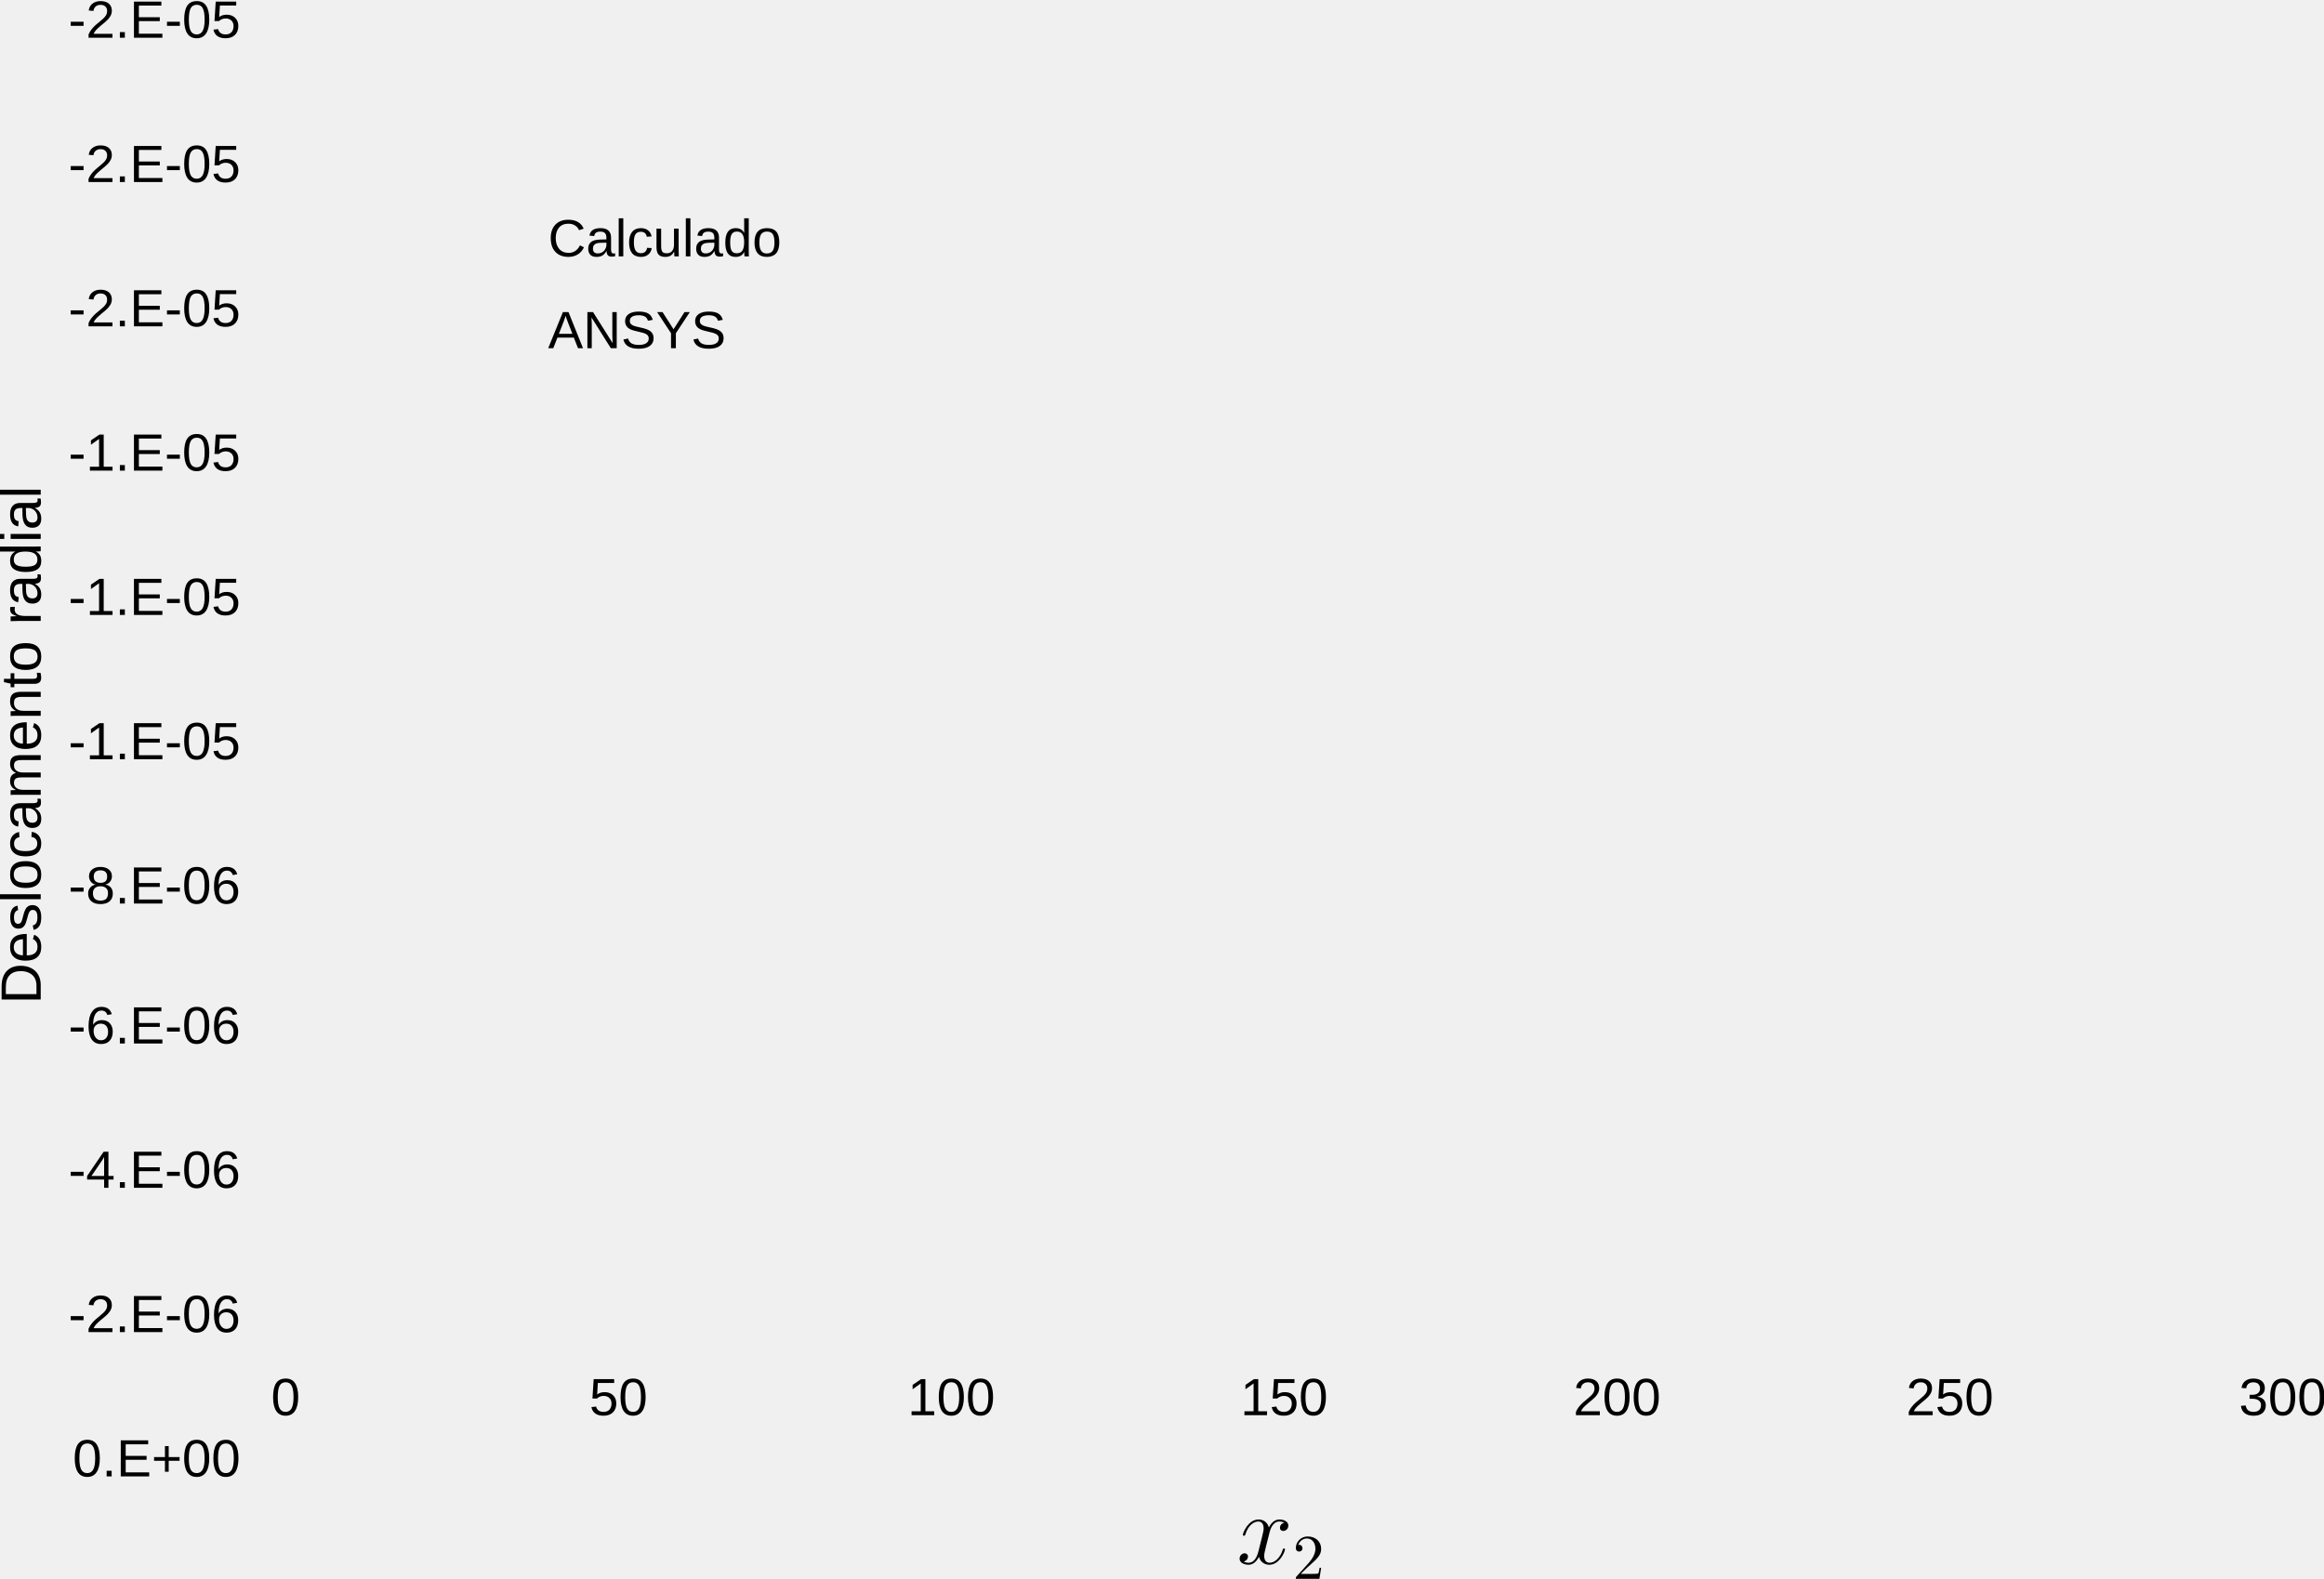
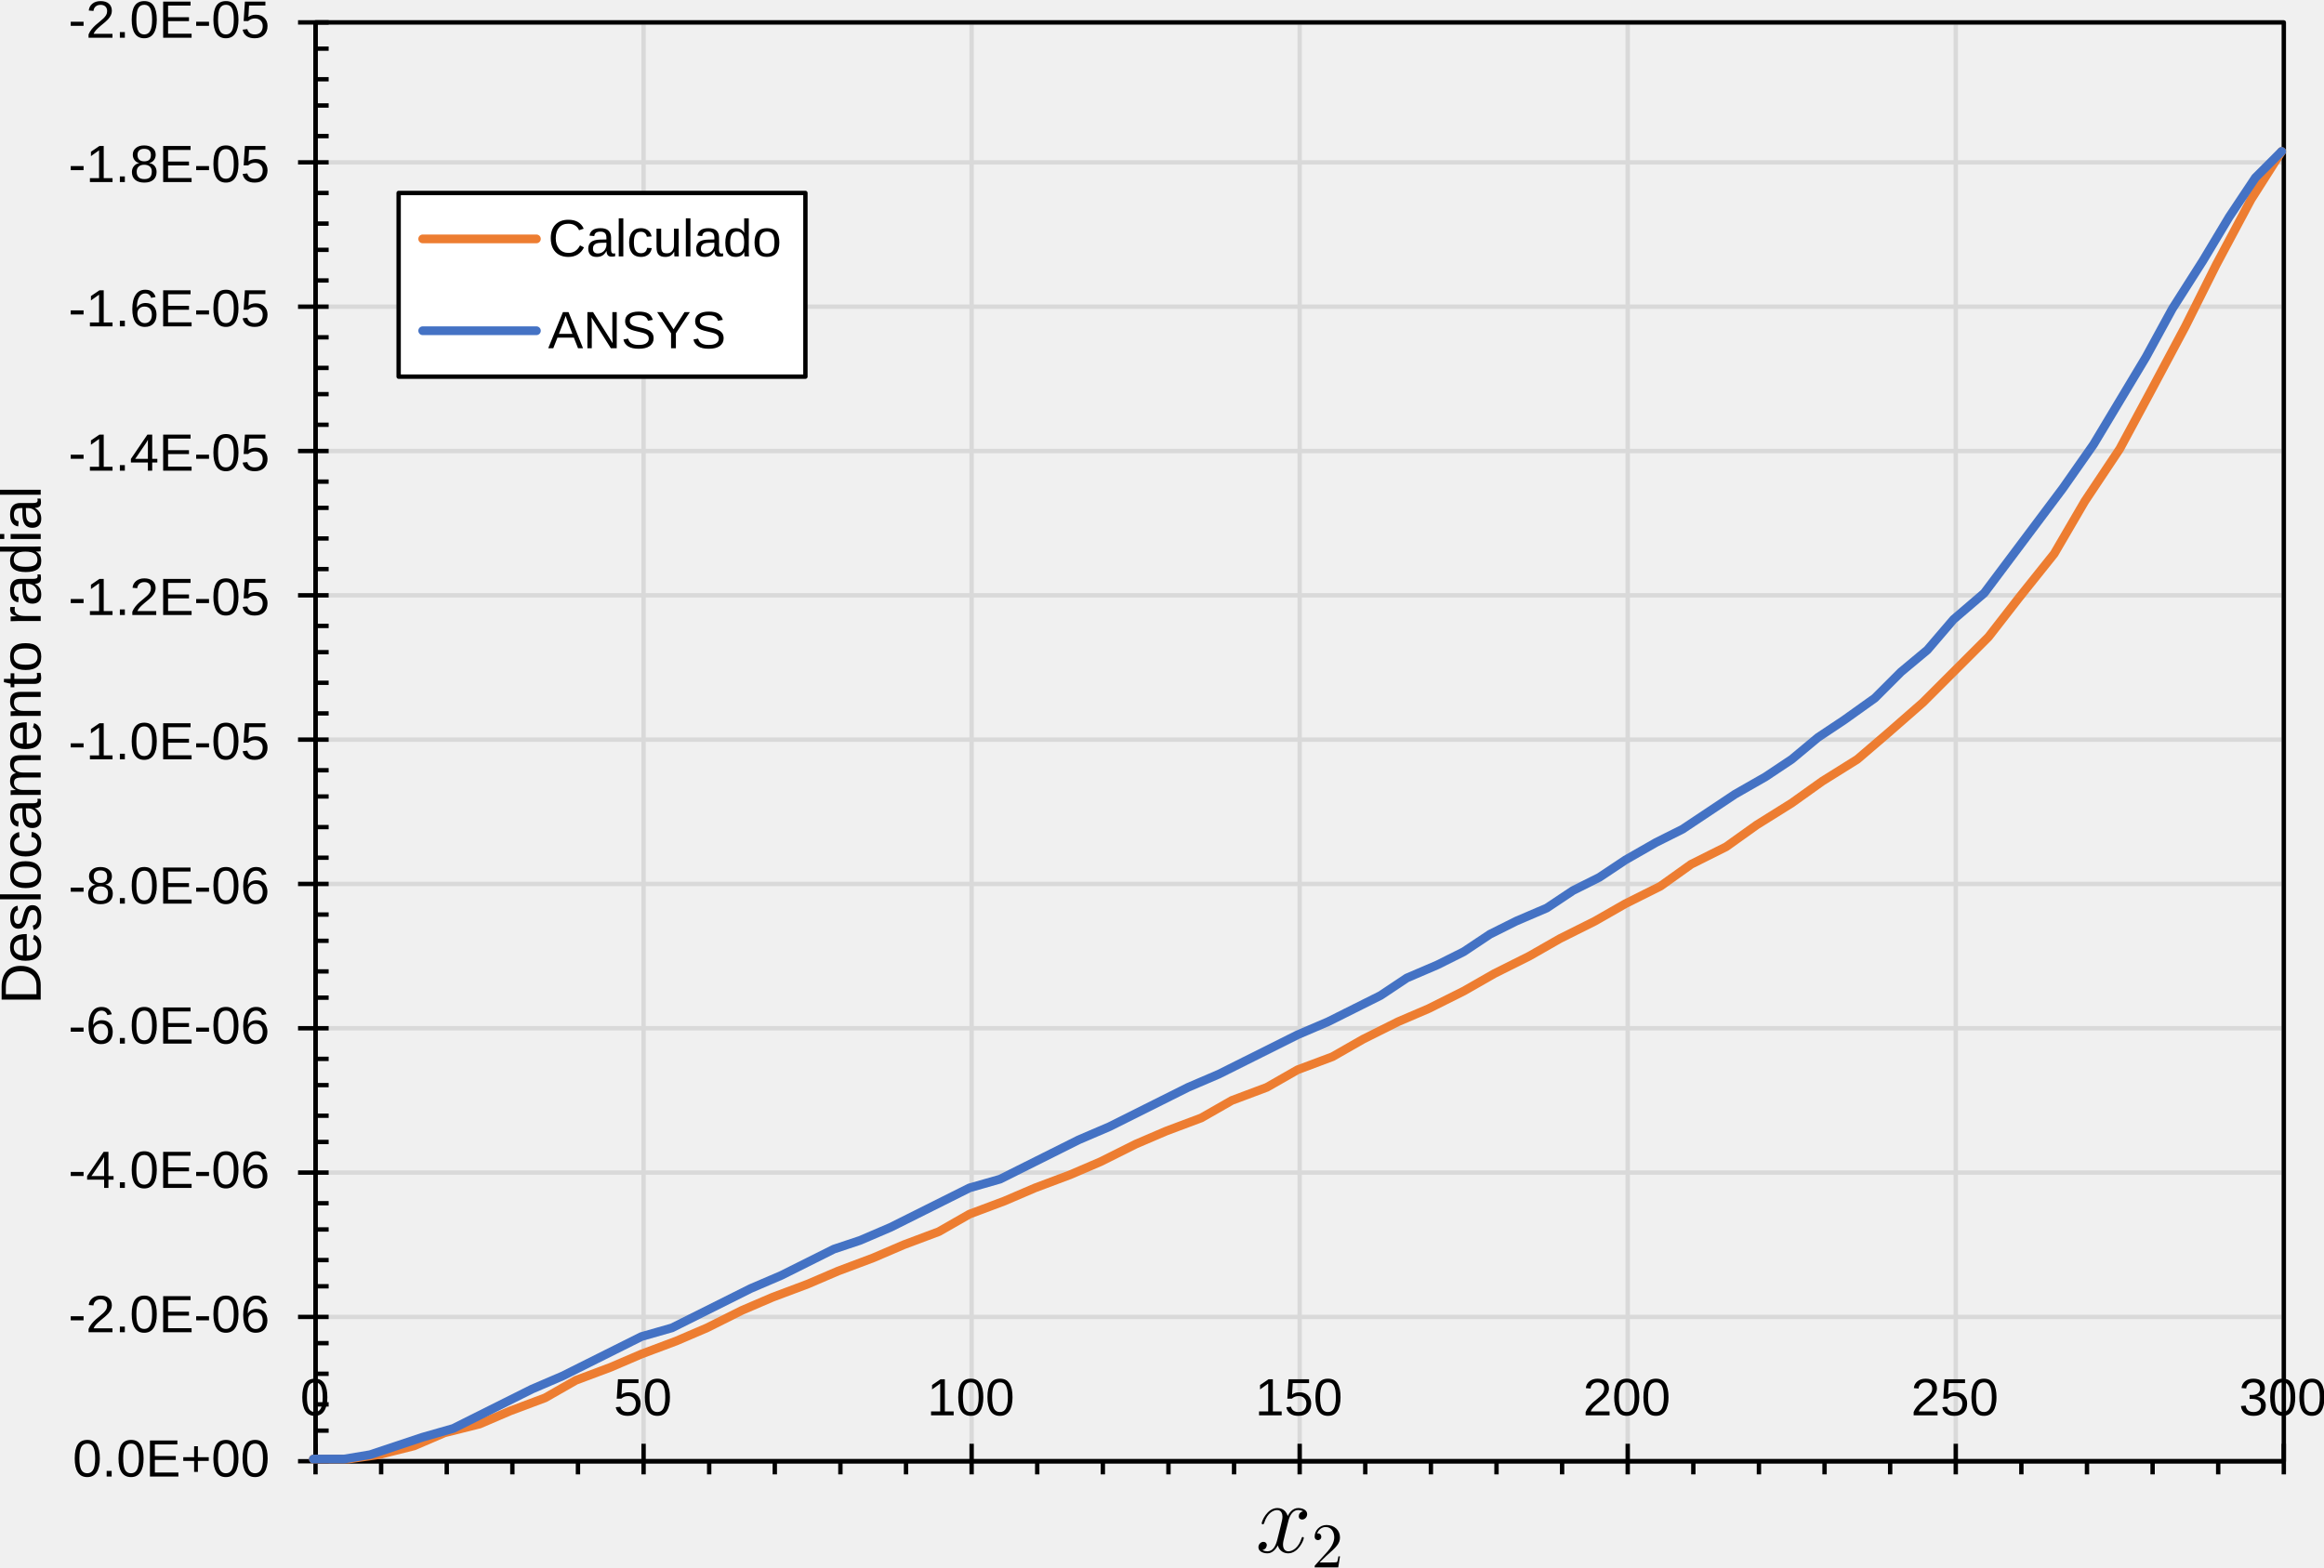
- <svg xmlns="http://www.w3.org/2000/svg" width="140.58mm" height="95.527mm" viewBox="0 0 140.58 95.527" version="1.1" id="svg1173">
+ <svg xmlns="http://www.w3.org/2000/svg" width="140.58mm" height="94.826mm" viewBox="0 0 140.58 94.826" version="1.1" id="svg1173">
  <defs id="defs1170">
    <clipPath clipPathUnits="userSpaceOnUse" id="clipPath1588">
      <g id="g1592" transform="matrix(3.779528,0,0,3.779528,801.3362,-426.5753)">
        <rect x="8.378" y="112.865" width="150.019" height="100.013" id="rect1590" style="stroke-width:0.265" />
      </g>
    </clipPath>
    <clipPath clipPathUnits="userSpaceOnUse" id="clipPath1594">
      <g id="g1598" transform="matrix(3.779528,0,0,3.779528,801.3362,-426.5753)">
        <rect x="8.378" y="112.865" width="150.019" height="100.013" id="rect1596" style="stroke-width:0.265" />
      </g>
    </clipPath>
    <clipPath clipPathUnits="userSpaceOnUse" id="clipPath1600">
      <g id="g1604" transform="matrix(3.779528,0,0,3.779528,801.3362,-426.5753)">
        <rect x="8.378" y="112.865" width="150.019" height="100.013" id="rect1602" style="stroke-width:0.265" />
      </g>
    </clipPath>
    <clipPath clipPathUnits="userSpaceOnUse" id="clipPath1606">
      <g id="g1610" transform="matrix(3.779528,0,0,3.779528,801.3362,-426.5753)">
        <rect x="8.378" y="112.865" width="150.019" height="100.013" id="rect1608" style="stroke-width:0.265" />
      </g>
    </clipPath>
    <clipPath clipPathUnits="userSpaceOnUse" id="clipPath1612">
      <g id="g1616" transform="matrix(3.779528,0,0,3.779528,801.3362,-426.5753)">
        <rect x="8.378" y="112.865" width="150.019" height="100.013" id="rect1614" style="stroke-width:0.265" />
      </g>
    </clipPath>
    <clipPath clipPathUnits="userSpaceOnUse" id="clipPath1618">
      <g id="g1622" transform="matrix(3.779528,0,0,3.779528,801.3362,-426.5753)">
        <rect x="8.378" y="112.865" width="150.019" height="100.013" id="rect1620" style="stroke-width:0.265" />
      </g>
    </clipPath>
    <clipPath clipPathUnits="userSpaceOnUse" id="clipPath1624">
      <g id="g1628" transform="matrix(3.779528,0,0,3.779528,801.3362,-426.5753)">
        <rect x="8.378" y="112.865" width="150.019" height="100.013" id="rect1626" style="stroke-width:0.265" />
      </g>
    </clipPath>
    <clipPath clipPathUnits="userSpaceOnUse" id="clipPath1630">
      <g id="g1634" transform="matrix(3.779528,0,0,3.779528,801.3362,-426.5753)">
        <rect x="8.378" y="112.865" width="150.019" height="100.013" id="rect1632" style="stroke-width:0.265" />
      </g>
    </clipPath>
    <clipPath clipPathUnits="userSpaceOnUse" id="clipPath1636">
      <g id="g1640" transform="matrix(3.779528,0,0,3.779528,801.3362,-426.5753)">
        <rect x="8.378" y="112.865" width="150.019" height="100.013" id="rect1638" style="stroke-width:0.265" />
      </g>
    </clipPath>
    <clipPath clipPathUnits="userSpaceOnUse" id="clipPath1642">
      <g id="g1646" transform="matrix(3.779528,0,0,3.779528,801.3362,-426.5753)">
        <rect x="8.378" y="112.865" width="150.019" height="100.013" id="rect1644" style="stroke-width:0.265" />
      </g>
    </clipPath>
    <clipPath clipPathUnits="userSpaceOnUse" id="clipPath1648">
      <g id="g1652" transform="matrix(3.779528,0,0,3.779528,801.3362,-426.5753)">
        <rect x="8.378" y="112.865" width="150.019" height="100.013" id="rect1650" style="stroke-width:0.265" />
      </g>
    </clipPath>
    <clipPath clipPathUnits="userSpaceOnUse" id="clipPath1654">
      <g id="g1658" transform="matrix(3.779528,0,0,3.779528,801.3362,-426.5753)">
        <rect x="8.378" y="112.865" width="150.019" height="100.013" id="rect1656" style="stroke-width:0.265" />
      </g>
    </clipPath>
    <clipPath clipPathUnits="userSpaceOnUse" id="clipPath1660">
      <g id="g1664">
        <rect x="8.378" y="112.865" width="150.019" height="100.013" id="rect1662" style="stroke-width:0.265" />
      </g>
    </clipPath>
    <clipPath id="clipPath4171">
      <path clip-rule="nonzero" d="m 240,14 h 5 v 7.711 h -5 z m 0,0" id="path8986" />
    </clipPath>
  </defs>
-   <g id="layer1" transform="translate(-13.76499,-120.6369)">
-     <g id="g1303" transform="matrix(0.2645833,0,0,0.2645833,-212.0202,112.8647)" clip-path="url(#clipPath1654)">
-       <path d="m 918.5,34.5 h 457 m -457,32 h 457 m -457,33 h 457 M 918.5,132.5 h 457 m -457,33 h 457 m -457,33 h 457 m -457,33 h 457 m -457,33 h 457 m -457,33 h 457 m -457,33 h 457" stroke="#d9d9d9" stroke-linejoin="round" stroke-miterlimit="10" fill="none" id="path1301" />
-     </g>
-     <g id="g1307" transform="matrix(0.2645833,0,0,0.2645833,-212.0202,112.8647)" clip-path="url(#clipPath1648)">
-       <path d="M 994.5,34.5 V 363.5 m 76,-329 V 363.5 m 76,-329 V 363.5 m 77,-329 V 363.5 m 76,-329 V 363.5 m 76,-329 V 363.5" stroke="#d9d9d9" stroke-linejoin="round" stroke-miterlimit="10" fill="none" id="path1305" />
-     </g>
-     <g id="g1311" transform="matrix(0.2645833,0,0,0.2645833,-212.0202,112.8647)" clip-path="url(#clipPath1642)">
-       <rect x="918.5" y="34.5" width="457" height="329" stroke="#000000" stroke-linejoin="round" stroke-miterlimit="10" fill="none" id="rect1309" />
-     </g>
-     <g id="g1315" transform="matrix(0.2645833,0,0,0.2645833,-212.0202,112.8647)" clip-path="url(#clipPath1636)">
-       <path d="M 918.5,34.5 V 363.5" stroke="#000000" stroke-linejoin="round" stroke-miterlimit="10" fill="none" fill-rule="evenodd" id="path1313" />
-     </g>
-     <g id="g1319" transform="matrix(0.2645833,0,0,0.2645833,-212.0202,112.8647)" clip-path="url(#clipPath1630)">
-       <path d="m 918.5,34.5 h 3 m -3,6 h 3 m -3,7 h 3 m -3,6 h 3 m -3,7 h 3 m -3,6 h 3 m -3,7 h 3 m -3,7 h 3 m -3,6 h 3 m -3,7 h 3 m -3,6 h 3 m -3,7 h 3 m -3,7 h 3 m -3,6 h 3 m -3,7 h 3 m -3,6 h 3 m -3,7 h 3 m -3,6 h 3 m -3,7 h 3 m -3,7 h 3 m -3,6 h 3 m -3,7 h 3 m -3,6 h 3 m -3,7 h 3 m -3,7 h 3 m -3,6 h 3 m -3,7 h 3 m -3,6 h 3 m -3,7 h 3 m -3,7 h 3 m -3,6 h 3 m -3,7 h 3 m -3,6 h 3 m -3,7 h 3 m -3,6 h 3 m -3,7 h 3 m -3,7 h 3 m -3,6 h 3 m -3,7 h 3 m -3,6 h 3 m -3,7 h 3 m -3,7 h 3 m -3,6 h 3 m -3,7 h 3 m -3,6 h 3 m -3,7 h 3 m -3,6 h 3 m -3,7 h 3 m -3,7 h 3 m -3,6 h 3 m -3,7 h 3 m -6,-329 h 7 m -7,32 h 7 m -7,33 h 7 m -7,33 h 7 m -7,33 h 7 m -7,33 h 7 m -7,33 h 7 m -7,33 h 7 m -7,33 h 7 m -7,33 h 7 m -7,33 h 7" stroke="#000000" stroke-linejoin="round" stroke-miterlimit="10" fill="none" id="path1317" />
-     </g>
-     <g id="g1323" transform="matrix(0.2645833,0,0,0.2645833,-212.0202,112.8647)" clip-path="url(#clipPath1624)">
-       <path d="m 918.5,363.5 h 457" stroke="#000000" stroke-linejoin="round" stroke-miterlimit="10" fill="none" fill-rule="evenodd" id="path1321" />
-     </g>
-     <g id="g1327" transform="matrix(0.2645833,0,0,0.2645833,-212.0202,112.8647)" clip-path="url(#clipPath1618)">
-       <path d="m 918.5,363.5 v 3 m 15,-3 v 3 m 16,-3 v 3 m 15,-3 v 3 m 15,-3 v 3 m 15,-3 v 3 m 15,-3 v 3 m 16,-3 v 3 m 15,-3 v 3 m 15,-3 v 3 m 15,-3 v 3 m 16,-3 v 3 m 15,-3 v 3 m 15,-3 v 3 m 15,-3 v 3 m 15,-3 v 3 m 16,-3 v 3 m 15,-3 v 3 m 15,-3 v 3 m 15,-3 v 3 m 16,-3 v 3 m 15,-3 v 3 m 15,-3 v 3 m 15,-3 v 3 m 15,-3 v 3 m 16,-3 v 3 m 15,-3 v 3 m 15,-3 v 3 m 15,-3 v 3 m 16,-3 v 3 m 15,-3 v 3 m -457,-7 v 7 m 76,-7 v 7 m 76,-7 v 7 m 76,-7 v 7 m 77,-7 v 7 m 76,-7 v 7 m 76,-7 v 7" stroke="#000000" stroke-linejoin="round" stroke-miterlimit="10" fill="none" id="path1325" />
-     </g>
-     <g id="g1331" transform="matrix(0.2645833,0,0,0.2645833,-212.0202,112.8647)" clip-path="url(#clipPath1612)">
-       <path d="m 919,363 h 7 l 8,-1 7,-2 8,-3 8,-2 7,-3 8,-3 8,-4 7,-3 8,-3 7,-3 8,-3 8,-4 7,-3 8,-3 7,-3 8,-3 8,-3 7,-3 8,-4 7,-3 8,-3 8,-3 7,-3 8,-4 8,-3 7,-3 8,-4 7,-3 8,-4 8,-3 7,-4 8,-4 7,-3 8,-4 8,-4 7,-4 8,-4 7,-4 8,-4 8,-4 7,-5 8,-4 7,-5 8,-5 8,-5 7,-5 8,-6 8,-7 7,-7 8,-8 7,-9 8,-10 8,-12 7,-12 8,-13 7,-15 8,-14 8,-15 7,-11" stroke="#ed7d31" stroke-width="2" stroke-linecap="round" stroke-linejoin="round" stroke-miterlimit="10" fill="none" id="path1329" />
-     </g>
-     <g id="g1335" transform="matrix(0.2645833,0,0,0.2645833,-212.0202,112.8647)" clip-path="url(#clipPath1606)">
-       <path d="m 919,363 h 6 l 6,-1 7,-2 6,-2 6,-2 7,-3 6,-3 6,-3 7,-3 6,-3 6,-3 7,-3 6,-2 6,-3 7,-3 6,-3 6,-3 7,-3 6,-3 6,-2 7,-3 6,-3 7,-3 6,-3 6,-2 7,-3 6,-3 6,-3 7,-3 6,-3 6,-3 7,-3 6,-3 6,-3 7,-3 6,-3 6,-3 7,-3 6,-3 6,-4 7,-3 6,-3 6,-4 7,-3 6,-3 6,-4 7,-3 6,-4 6,-4 7,-3 6,-4 6,-4 7,-4 6,-4 6,-5 7,-4 6,-5 6,-6 7,-5 6,-7 6,-6 7,-8 6,-8 7,-8 6,-10 6,-10 7,-10 6,-11 6,-11 7,-10 6,-9 6,-6" stroke="#4472c4" stroke-width="2" stroke-linecap="round" stroke-linejoin="round" stroke-miterlimit="10" fill="none" id="path1333" />
-     </g>
-     <g id="g1339" transform="matrix(0.2645833,0,0,0.2645833,-212.0202,112.8647)">
-       <text font-family="Arial, Arial_MSFontService, sans-serif" font-weight="400" font-size="12px" transform="translate(869,38)" id="text1337">-2.E-05</text>
-     </g>
-     <g id="g1343" transform="matrix(0.2645833,0,0,0.2645833,-212.0202,112.8647)">
-       <text font-family="Arial, Arial_MSFontService, sans-serif" font-weight="400" font-size="12px" transform="translate(869,71)" id="text1341">-2.E-05</text>
-     </g>
-     <g id="g1347" transform="matrix(0.2645833,0,0,0.2645833,-212.0202,112.8647)">
-       <text font-family="Arial, Arial_MSFontService, sans-serif" font-weight="400" font-size="12px" transform="translate(869,104)" id="text1345">-2.E-05</text>
-     </g>
-     <g id="g1351" transform="matrix(0.2645833,0,0,0.2645833,-212.0202,112.8647)">
-       <text font-family="Arial, Arial_MSFontService, sans-serif" font-weight="400" font-size="12px" transform="translate(869,137)" id="text1349">-1.E-05</text>
-     </g>
-     <g id="g1355" transform="matrix(0.2645833,0,0,0.2645833,-212.0202,112.8647)">
-       <text font-family="Arial, Arial_MSFontService, sans-serif" font-weight="400" font-size="12px" transform="translate(869,170)" id="text1353">-1.E-05</text>
-     </g>
-     <g id="g1359" transform="matrix(0.2645833,0,0,0.2645833,-212.0202,112.8647)">
-       <text font-family="Arial, Arial_MSFontService, sans-serif" font-weight="400" font-size="12px" transform="translate(869,203)" id="text1357">-1.E-05</text>
-     </g>
-     <g id="g1363" transform="matrix(0.2645833,0,0,0.2645833,-212.0202,112.8647)">
-       <text font-family="Arial, Arial_MSFontService, sans-serif" font-weight="400" font-size="12px" transform="translate(869,236)" id="text1361">-8.E-06</text>
-     </g>
-     <g id="g1367" transform="matrix(0.2645833,0,0,0.2645833,-212.0202,112.8647)">
-       <text font-family="Arial, Arial_MSFontService, sans-serif" font-weight="400" font-size="12px" transform="translate(869,268)" id="text1365">-6.E-06</text>
-     </g>
-     <g id="g1371" transform="matrix(0.2645833,0,0,0.2645833,-212.0202,112.8647)">
-       <text font-family="Arial, Arial_MSFontService, sans-serif" font-weight="400" font-size="12px" transform="translate(869,301)" id="text1369">-4.E-06</text>
-     </g>
-     <g id="g1375" transform="matrix(0.2645833,0,0,0.2645833,-212.0202,112.8647)">
-       <text font-family="Arial, Arial_MSFontService, sans-serif" font-weight="400" font-size="12px" transform="translate(869,334)" id="text1373">-2.E-06</text>
-     </g>
-     <g id="g1379" transform="matrix(0.2645833,0,0,0.2645833,-212.0202,112.8647)">
-       <text font-family="Arial, Arial_MSFontService, sans-serif" font-weight="400" font-size="12px" transform="translate(869.98,367)" id="text1377">0.E+00</text>
-     </g>
-     <g id="g1383" transform="matrix(0.2645833,0,0,0.2645833,-212.0202,112.8647)">
-       <text font-family="Arial, Arial_MSFontService, sans-serif" font-weight="400" font-size="12px" transform="translate(915.33,353)" id="text1381">0</text>
-     </g>
-     <g id="g1387" transform="matrix(0.2645833,0,0,0.2645833,-212.0202,112.8647)">
-       <text font-family="Arial, Arial_MSFontService, sans-serif" font-weight="400" font-size="12px" transform="translate(988.091,353)" id="text1385">50</text>
-     </g>
-     <g id="g1391" transform="matrix(0.2645833,0,0,0.2645833,-212.0202,112.8647)">
-       <text font-family="Arial, Arial_MSFontService, sans-serif" font-weight="400" font-size="12px" transform="translate(1060.85,353)" id="text1389">100</text>
-     </g>
-     <g id="g1395" transform="matrix(0.2645833,0,0,0.2645833,-212.0202,112.8647)">
-       <text font-family="Arial, Arial_MSFontService, sans-serif" font-weight="400" font-size="12px" transform="translate(1136.95,353)" id="text1393">150</text>
-     </g>
-     <g id="g1399" transform="matrix(0.2645833,0,0,0.2645833,-212.0202,112.8647)">
-       <text font-family="Arial, Arial_MSFontService, sans-serif" font-weight="400" font-size="12px" transform="translate(1213.05,353)" id="text1397">200</text>
-     </g>
-     <g id="g1403" transform="matrix(0.2645833,0,0,0.2645833,-212.0202,112.8647)">
-       <text font-family="Arial, Arial_MSFontService, sans-serif" font-weight="400" font-size="12px" transform="translate(1289.14,353)" id="text1401">250</text>
-     </g>
-     <g id="g1407" transform="matrix(0.2645833,0,0,0.2645833,-212.0202,112.8647)">
-       <text font-family="Arial, Arial_MSFontService, sans-serif" font-weight="400" font-size="12px" transform="translate(1365.24,353)" id="text1405">300</text>
-     </g>
-     <g id="g1411" transform="matrix(0.2645833,0,0,0.2645833,-212.0202,112.8647)">
-       <text font-family="Arial, Arial_MSFontService, sans-serif" font-weight="400" font-size="13px" transform="rotate(-90,560.8335,-301.8335)" id="text1409">Deslocamento radial</text>
-     </g>
-     <g id="g1419" transform="matrix(0.2645833,0,0,0.2645833,-212.0202,112.8647)" clip-path="url(#clipPath1600)">
-       <rect x="944.5" y="73.5" width="93" height="42" stroke="#000000" stroke-linejoin="round" stroke-miterlimit="10" fill="#ffffff" id="rect1417" />
-     </g>
-     <g id="g1423" transform="matrix(0.2645833,0,0,0.2645833,-212.0202,112.8647)" clip-path="url(#clipPath1594)">
-       <path d="m 950,84 26,1e-4" stroke="#ed7d31" stroke-width="2" stroke-linecap="round" stroke-linejoin="round" stroke-miterlimit="10" fill="none" fill-rule="evenodd" id="path1421" />
-     </g>
-     <g id="g1427" transform="matrix(0.2645833,0,0,0.2645833,-212.0202,112.8647)">
-       <text font-family="Arial, Arial_MSFontService, sans-serif" font-weight="400" font-size="12px" transform="translate(978.665,88)" id="text1425">Calculado</text>
-     </g>
-     <g id="g1431" transform="matrix(0.2645833,0,0,0.2645833,-212.0202,112.8647)" clip-path="url(#clipPath1588)">
-       <path d="m 950,105 h 26" stroke="#4472c4" stroke-width="2" stroke-linecap="round" stroke-linejoin="round" stroke-miterlimit="10" fill="none" fill-rule="evenodd" id="path1429" />
-     </g>
-     <g id="g1435" transform="matrix(0.2645833,0,0,0.2645833,-212.0202,112.8647)">
-       <text font-family="Arial, Arial_MSFontService, sans-serif" font-weight="400" font-size="12px" transform="translate(978.665,109)" id="text1433">ANSYS</text>
-     </g>
-     <g transform="translate(88.74864,212.5743)" id="g1891">
+   <g id="layer1" transform="translate(-188.9816,-124.5318)">
+     <g transform="translate(265.1035,215.7678)" id="g1891">
      <g fill="#000000" fill-opacity="1" id="g19" transform="matrix(0.352778,0,0,0.352778,-81.4311,-4.06938)">
        <g id="use17" transform="translate(230.344,19.129)">
          <path d="m 8.156,-7.031 c -0.547,0.109 -0.75,0.516 -0.75,0.844 0,0.422 0.328,0.562 0.562,0.562 0.516,0 0.875,-0.453 0.875,-0.922 0,-0.719 -0.812,-1.047 -1.547,-1.047 -1.047,0 -1.625,1.031 -1.781,1.359 -0.406,-1.297 -1.469,-1.359 -1.781,-1.359 -1.75,0 -2.688,2.25 -2.688,2.641 0,0.062 0.078,0.156 0.188,0.156 0.141,0 0.172,-0.109 0.219,-0.172 C 2.031,-6.891 3.188,-7.25 3.688,-7.25 c 0.766,0 0.922,0.719 0.922,1.141 0,0.375 -0.094,0.766 -0.297,1.594 L 3.719,-2.156 c -0.25,1.031 -0.75,1.984 -1.672,1.984 -0.078,0 -0.516,0 -0.875,-0.219 0.625,-0.125 0.75,-0.641 0.75,-0.844 0,-0.344 -0.25,-0.562 -0.578,-0.562 -0.406,0 -0.859,0.375 -0.859,0.922 0,0.719 0.812,1.047 1.547,1.047 0.828,0 1.406,-0.656 1.781,-1.359 0.266,1.016 1.125,1.359 1.766,1.359 1.75,0 2.688,-2.25 2.688,-2.641 0,-0.078 -0.062,-0.156 -0.172,-0.156 -0.156,0 -0.172,0.094 -0.219,0.234 -0.469,1.516 -1.469,2.219 -2.25,2.219 -0.594,0 -0.922,-0.453 -0.922,-1.156 0,-0.375 0.062,-0.656 0.344,-1.781 l 0.594,-2.344 C 5.906,-6.484 6.484,-7.25 7.281,-7.25 c 0.031,0 0.516,0 0.875,0.219 z m 0,0" id="path31" />
        </g>
      </g>
      <g clip-path="url(#clipPath4171)" id="g25" transform="matrix(0.352778,0,0,0.352778,-81.4311,-4.06938)">
        <g fill="#000000" fill-opacity="1" id="g23">
          <g id="use21" transform="translate(239.923,21.711)">
            <path d="m 1.391,-0.844 1.156,-1.125 c 1.703,-1.5 2.344,-2.094 2.344,-3.172 0,-1.25 -0.969,-2.125 -2.312,-2.125 -1.219,0 -2.031,1 -2.031,1.969 0,0.625 0.547,0.625 0.578,0.625 0.188,0 0.562,-0.141 0.562,-0.578 0,-0.297 -0.188,-0.578 -0.578,-0.578 -0.078,0 -0.109,0 -0.141,0.016 0.25,-0.703 0.844,-1.109 1.469,-1.109 1,0 1.469,0.875 1.469,1.781 0,0.859 -0.547,1.734 -1.141,2.406 l -2.094,2.328 c -0.125,0.125 -0.125,0.141 -0.125,0.406 H 4.594 L 4.891,-1.891 H 4.625 C 4.562,-1.578 4.5,-1.094 4.391,-0.922 4.312,-0.844 3.594,-0.844 3.344,-0.844 Z m 0,0" id="path35" />
          </g>
        </g>
      </g>
    </g>
+     <g id="g481" transform="matrix(0.2645833,0,0,0.2645833,-55.32442,116.7596)">
+       <path d="m 995.5,34.5 h 450 m -450,32 h 450 m -450,33 h 450 M 995.5,132.5 h 450 m -450,33 h 450 m -450,33 h 450 m -450,33 h 450 m -450,33 h 450 m -450,33 h 450 m -450,33 h 450" stroke="#d9d9d9" stroke-linejoin="round" stroke-miterlimit="10" fill="none" id="path479" />
+     </g>
+     <g id="g485" transform="matrix(0.2645833,0,0,0.2645833,-55.32442,116.7596)">
+       <path d="M 1070.5,34.5 V 363.5 m 75,-329 V 363.5 m 75,-329 V 363.5 m 75,-329 V 363.5 m 75,-329 V 363.5 m 75,-329 V 363.5" stroke="#d9d9d9" stroke-linejoin="round" stroke-miterlimit="10" fill="none" id="path483" />
+     </g>
+     <g id="g489" transform="matrix(0.2645833,0,0,0.2645833,-55.32442,116.7596)">
+       <rect x="995.5" y="34.5" width="450" height="329" stroke="#000000" stroke-linejoin="round" stroke-miterlimit="10" fill="none" id="rect487" />
+     </g>
+     <g id="g493" transform="matrix(0.2645833,0,0,0.2645833,-55.32442,116.7596)">
+       <path d="M 995.5,34.5 V 363.5" stroke="#000000" stroke-linejoin="round" stroke-miterlimit="10" fill="none" fill-rule="evenodd" id="path491" />
+     </g>
+     <g id="g497" transform="matrix(0.2645833,0,0,0.2645833,-55.32442,116.7596)">
+       <path d="m 995.5,34.5 h 3 m -3,6 h 3 m -3,7 h 3 m -3,6 h 3 m -3,7 h 3 m -3,6 h 3 m -3,7 h 3 m -3,7 h 3 m -3,6 h 3 m -3,7 h 3 m -3,6 h 3 m -3,7 h 3 m -3,7 h 3 m -3,6 h 3 m -3,7 h 3 m -3,6 h 3 m -3,7 h 3 m -3,6 h 3 m -3,7 h 3 m -3,7 h 3 m -3,6 h 3 m -3,7 h 3 m -3,6 h 3 m -3,7 h 3 m -3,7 h 3 m -3,6 h 3 m -3,7 h 3 m -3,6 h 3 m -3,7 h 3 m -3,7 h 3 m -3,6 h 3 m -3,7 h 3 m -3,6 h 3 m -3,7 h 3 m -3,6 h 3 m -3,7 h 3 m -3,7 h 3 m -3,6 h 3 m -3,7 h 3 m -3,6 h 3 m -3,7 h 3 m -3,7 h 3 m -3,6 h 3 m -3,7 h 3 m -3,6 h 3 m -3,7 h 3 m -3,6 h 3 m -3,7 h 3 m -3,7 h 3 m -3,6 h 3 m -3,7 h 3 m -7,-329 h 7 m -7,32 h 7 m -7,33 h 7 m -7,33 h 7 m -7,33 h 7 m -7,33 h 7 m -7,33 h 7 m -7,33 h 7 m -7,33 h 7 m -7,33 h 7 m -7,33 h 7" stroke="#000000" stroke-linejoin="round" stroke-miterlimit="10" fill="none" id="path495" />
+     </g>
+     <g id="g501" transform="matrix(0.2645833,0,0,0.2645833,-55.32442,116.7596)">
+       <path d="m 995.5,363.5 h 450" stroke="#000000" stroke-linejoin="round" stroke-miterlimit="10" fill="none" fill-rule="evenodd" id="path499" />
+     </g>
+     <g id="g505" transform="matrix(0.2645833,0,0,0.2645833,-55.32442,116.7596)">
+       <path d="m 995.5,363.5 v 3 m 15,-3 v 3 m 15,-3 v 3 m 15,-3 v 3 m 15,-3 v 3 m 15,-3 v 3 m 15,-3 v 3 m 15,-3 v 3 m 15,-3 v 3 m 15,-3 v 3 m 15,-3 v 3 m 15,-3 v 3 m 15,-3 v 3 m 15,-3 v 3 m 15,-3 v 3 m 15,-3 v 3 m 15,-3 v 3 m 15,-3 v 3 m 15,-3 v 3 m 15,-3 v 3 m 15,-3 v 3 m 15,-3 v 3 m 15,-3 v 3 m 15,-3 v 3 m 15,-3 v 3 m 15,-3 v 3 m 15,-3 v 3 m 15,-3 v 3 m 15,-3 v 3 m 15,-3 v 3 m 15,-3 v 3 m -450,-7 v 7 m 75,-7 v 7 m 75,-7 v 7 m 75,-7 v 7 m 75,-7 v 7 m 75,-7 v 7 m 75,-7 v 7" stroke="#000000" stroke-linejoin="round" stroke-miterlimit="10" fill="none" id="path503" />
+     </g>
+     <g id="g509" transform="matrix(0.2645833,0,0,0.2645833,-55.32442,116.7596)">
+       <path d="m 995,363 h 8 l 7,-1 8,-2 7,-3 8,-2 7,-3 8,-3 7,-4 8,-3 7,-3 8,-3 7,-3 8,-4 7,-3 8,-3 7,-3 8,-3 7,-3 8,-3 7,-4 8,-3 7,-3 8,-3 7,-3 8,-4 7,-3 8,-3 7,-4 8,-3 7,-4 8,-3 7,-4 8,-4 7,-3 8,-4 7,-4 8,-4 7,-4 8,-4 7,-4 8,-4 7,-5 8,-4 7,-5 8,-5 7,-5 8,-5 7,-6 8,-7 7,-7 8,-8 7,-9 8,-10 7,-12 8,-12 7,-13 8,-15 7,-14 8,-15 7,-11" stroke="#ed7d31" stroke-width="2" stroke-linecap="round" stroke-linejoin="round" stroke-miterlimit="10" fill="none" id="path507" />
+     </g>
+     <g id="g513" transform="matrix(0.2645833,0,0,0.2645833,-55.32442,116.7596)">
+       <path d="m 995,363 h 7 l 6,-1 6,-2 6,-2 7,-2 6,-3 6,-3 6,-3 7,-3 6,-3 6,-3 6,-3 7,-2 6,-3 6,-3 6,-3 7,-3 6,-3 6,-3 6,-2 7,-3 6,-3 6,-3 6,-3 7,-2 6,-3 6,-3 6,-3 7,-3 6,-3 6,-3 6,-3 7,-3 6,-3 6,-3 6,-3 7,-3 6,-3 6,-3 6,-4 7,-3 6,-3 6,-4 6,-3 7,-3 6,-4 6,-3 6,-4 7,-4 6,-3 6,-4 6,-4 7,-4 6,-4 6,-5 6,-4 7,-5 6,-6 6,-5 6,-7 7,-6 6,-8 6,-8 6,-8 7,-10 6,-10 6,-10 6,-11 7,-11 6,-10 6,-9 6,-6" stroke="#4472c4" stroke-width="2" stroke-linecap="round" stroke-linejoin="round" stroke-miterlimit="10" fill="none" id="path511" />
+     </g>
+     <g id="g517" transform="matrix(0.2645833,0,0,0.2645833,-55.32442,116.7596)">
+       <text font-family="Arial, Arial_MSFontService, sans-serif" font-weight="400" font-size="12px" transform="translate(939,38)" id="text515">-2.0E-05</text>
+     </g>
+     <g id="g521" transform="matrix(0.2645833,0,0,0.2645833,-55.32442,116.7596)">
+       <text font-family="Arial, Arial_MSFontService, sans-serif" font-weight="400" font-size="12px" transform="translate(939,71)" id="text519">-1.8E-05</text>
+     </g>
+     <g id="g525" transform="matrix(0.2645833,0,0,0.2645833,-55.32442,116.7596)">
+       <text font-family="Arial, Arial_MSFontService, sans-serif" font-weight="400" font-size="12px" transform="translate(939,104)" id="text523">-1.6E-05</text>
+     </g>
+     <g id="g529" transform="matrix(0.2645833,0,0,0.2645833,-55.32442,116.7596)">
+       <text font-family="Arial, Arial_MSFontService, sans-serif" font-weight="400" font-size="12px" transform="translate(939,137)" id="text527">-1.4E-05</text>
+     </g>
+     <g id="g533" transform="matrix(0.2645833,0,0,0.2645833,-55.32442,116.7596)">
+       <text font-family="Arial, Arial_MSFontService, sans-serif" font-weight="400" font-size="12px" transform="translate(939,170)" id="text531">-1.2E-05</text>
+     </g>
+     <g id="g537" transform="matrix(0.2645833,0,0,0.2645833,-55.32442,116.7596)">
+       <text font-family="Arial, Arial_MSFontService, sans-serif" font-weight="400" font-size="12px" transform="translate(939,203)" id="text535">-1.0E-05</text>
+     </g>
+     <g id="g541" transform="matrix(0.2645833,0,0,0.2645833,-55.32442,116.7596)">
+       <text font-family="Arial, Arial_MSFontService, sans-serif" font-weight="400" font-size="12px" transform="translate(939,236)" id="text539">-8.0E-06</text>
+     </g>
+     <g id="g545" transform="matrix(0.2645833,0,0,0.2645833,-55.32442,116.7596)">
+       <text font-family="Arial, Arial_MSFontService, sans-serif" font-weight="400" font-size="12px" transform="translate(939,268)" id="text543">-6.0E-06</text>
+     </g>
+     <g id="g549" transform="matrix(0.2645833,0,0,0.2645833,-55.32442,116.7596)">
+       <text font-family="Arial, Arial_MSFontService, sans-serif" font-weight="400" font-size="12px" transform="translate(939,301)" id="text547">-4.0E-06</text>
+     </g>
+     <g id="g553" transform="matrix(0.2645833,0,0,0.2645833,-55.32442,116.7596)">
+       <text font-family="Arial, Arial_MSFontService, sans-serif" font-weight="400" font-size="12px" transform="translate(939,334)" id="text551">-2.0E-06</text>
+     </g>
+     <g id="g557" transform="matrix(0.2645833,0,0,0.2645833,-55.32442,116.7596)">
+       <text font-family="Arial, Arial_MSFontService, sans-serif" font-weight="400" font-size="12px" transform="translate(939.98,367)" id="text555">0.0E+00</text>
+     </g>
+     <g id="g561" transform="matrix(0.2645833,0,0,0.2645833,-55.32442,116.7596)">
+       <text font-family="Arial, Arial_MSFontService, sans-serif" font-weight="400" font-size="12px" transform="translate(992.004,353)" id="text559">0</text>
+     </g>
+     <g id="g565" transform="matrix(0.2645833,0,0,0.2645833,-55.32442,116.7596)">
+       <text font-family="Arial, Arial_MSFontService, sans-serif" font-weight="400" font-size="12px" transform="translate(1063.65,353)" id="text563">50</text>
+     </g>
+     <g id="g569" transform="matrix(0.2645833,0,0,0.2645833,-55.32442,116.7596)">
+       <text font-family="Arial, Arial_MSFontService, sans-serif" font-weight="400" font-size="12px" transform="translate(1135.3,353)" id="text567">100</text>
+     </g>
+     <g id="g573" transform="matrix(0.2645833,0,0,0.2645833,-55.32442,116.7596)">
+       <text font-family="Arial, Arial_MSFontService, sans-serif" font-weight="400" font-size="12px" transform="translate(1210.29,353)" id="text571">150</text>
+     </g>
+     <g id="g577" transform="matrix(0.2645833,0,0,0.2645833,-55.32442,116.7596)">
+       <text font-family="Arial, Arial_MSFontService, sans-serif" font-weight="400" font-size="12px" transform="translate(1285.27,353)" id="text575">200</text>
+     </g>
+     <g id="g581" transform="matrix(0.2645833,0,0,0.2645833,-55.32442,116.7596)">
+       <text font-family="Arial, Arial_MSFontService, sans-serif" font-weight="400" font-size="12px" transform="translate(1360.26,353)" id="text579">250</text>
+     </g>
+     <g id="g585" transform="matrix(0.2645833,0,0,0.2645833,-55.32442,116.7596)">
+       <text font-family="Arial, Arial_MSFontService, sans-serif" font-weight="400" font-size="12px" transform="translate(1435.24,353)" id="text583">300</text>
+     </g>
+     <g id="g589" transform="matrix(0.2645833,0,0,0.2645833,-55.32442,116.7596)">
+       <text font-family="Arial, Arial_MSFontService, sans-serif" font-weight="400" font-size="13px" transform="rotate(-90,595.8335,-336.8335)" id="text587">Deslocamento radial</text>
+     </g>
+     <g id="g597" transform="matrix(0.2645833,0,0,0.2645833,-55.32442,116.7596)">
+       <rect x="1014.5" y="73.5" width="93" height="42" stroke="#000000" stroke-linejoin="round" stroke-miterlimit="10" fill="#ffffff" id="rect595" />
+     </g>
+     <g id="g601" transform="matrix(0.2645833,0,0,0.2645833,-55.32442,116.7596)">
+       <path d="m 1020,84 26,1e-4" stroke="#ed7d31" stroke-width="2" stroke-linecap="round" stroke-linejoin="round" stroke-miterlimit="10" fill="none" fill-rule="evenodd" id="path599" />
+     </g>
+     <g id="g605" transform="matrix(0.2645833,0,0,0.2645833,-55.32442,116.7596)">
+       <text font-family="Arial, Arial_MSFontService, sans-serif" font-weight="400" font-size="12px" transform="translate(1048.67,88)" id="text603">Calculado</text>
+     </g>
+     <g id="g609" transform="matrix(0.2645833,0,0,0.2645833,-55.32442,116.7596)">
+       <path d="m 1020,105 h 26" stroke="#4472c4" stroke-width="2" stroke-linecap="round" stroke-linejoin="round" stroke-miterlimit="10" fill="none" fill-rule="evenodd" id="path607" />
+     </g>
+     <g id="g613" transform="matrix(0.2645833,0,0,0.2645833,-55.32442,116.7596)">
+       <text font-family="Arial, Arial_MSFontService, sans-serif" font-weight="400" font-size="12px" transform="translate(1048.67,109)" id="text611">ANSYS</text>
+     </g>
  </g>
</svg>
